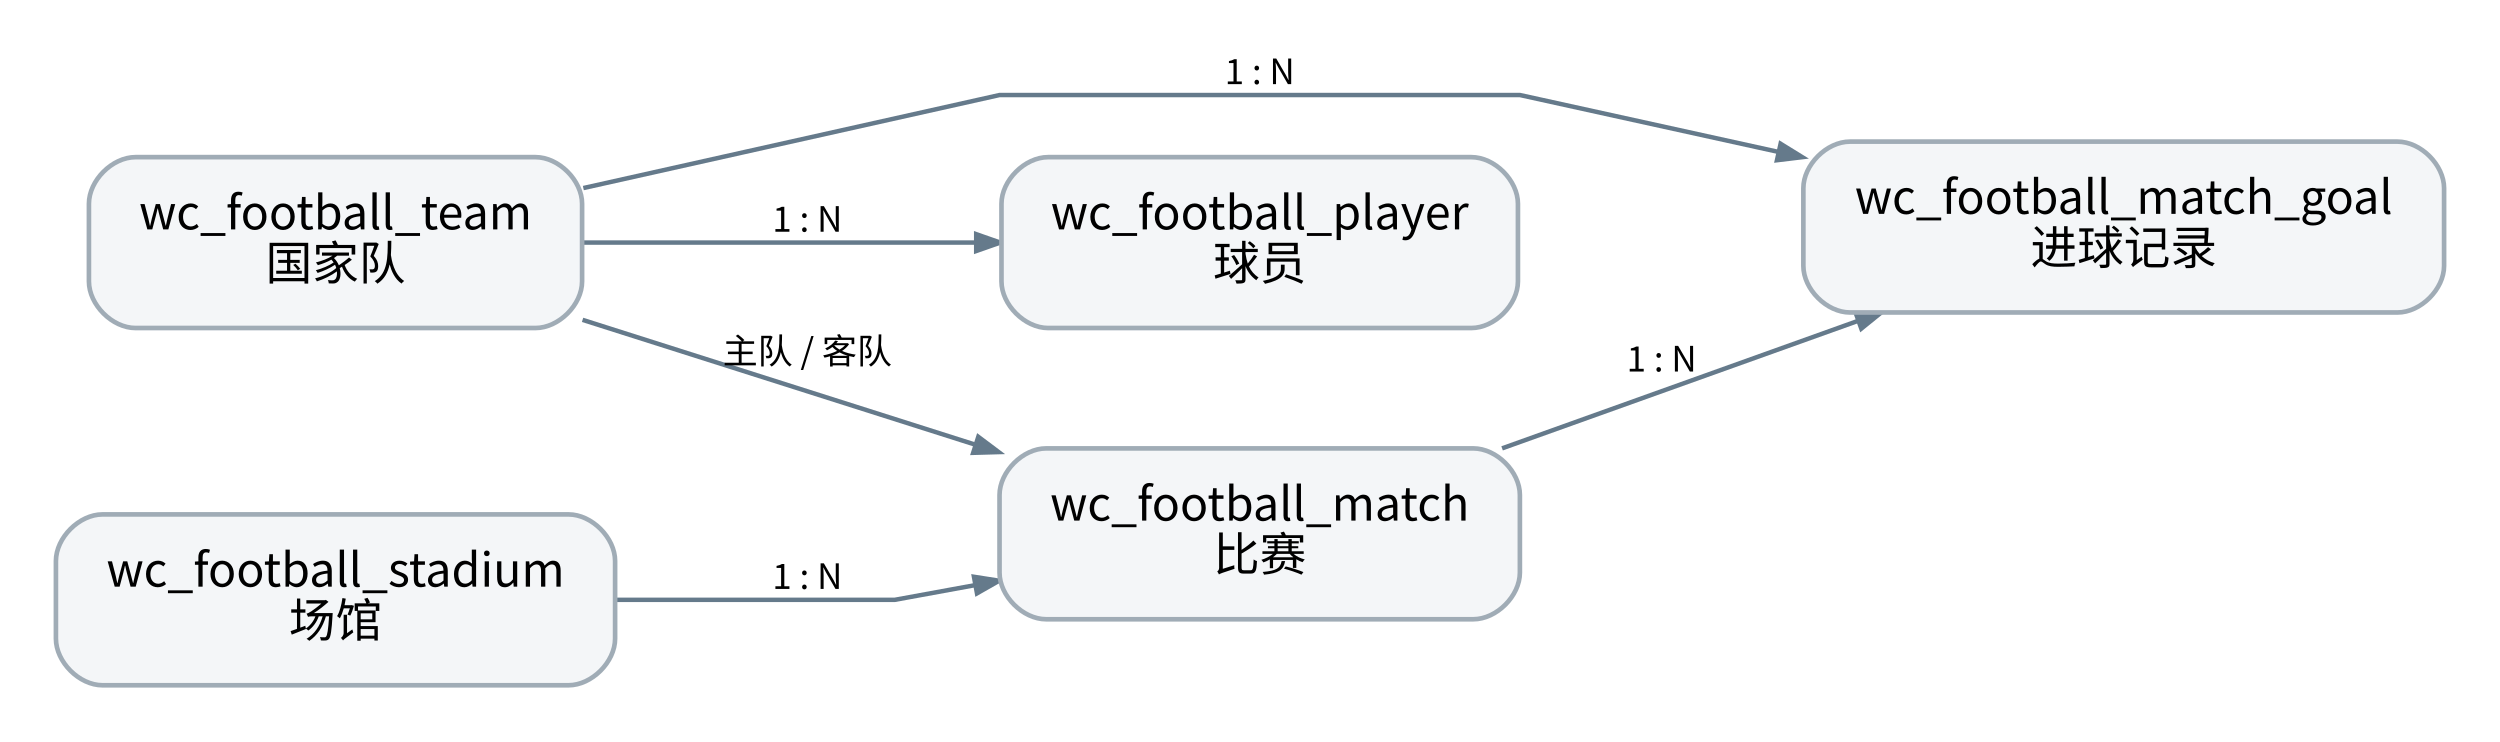
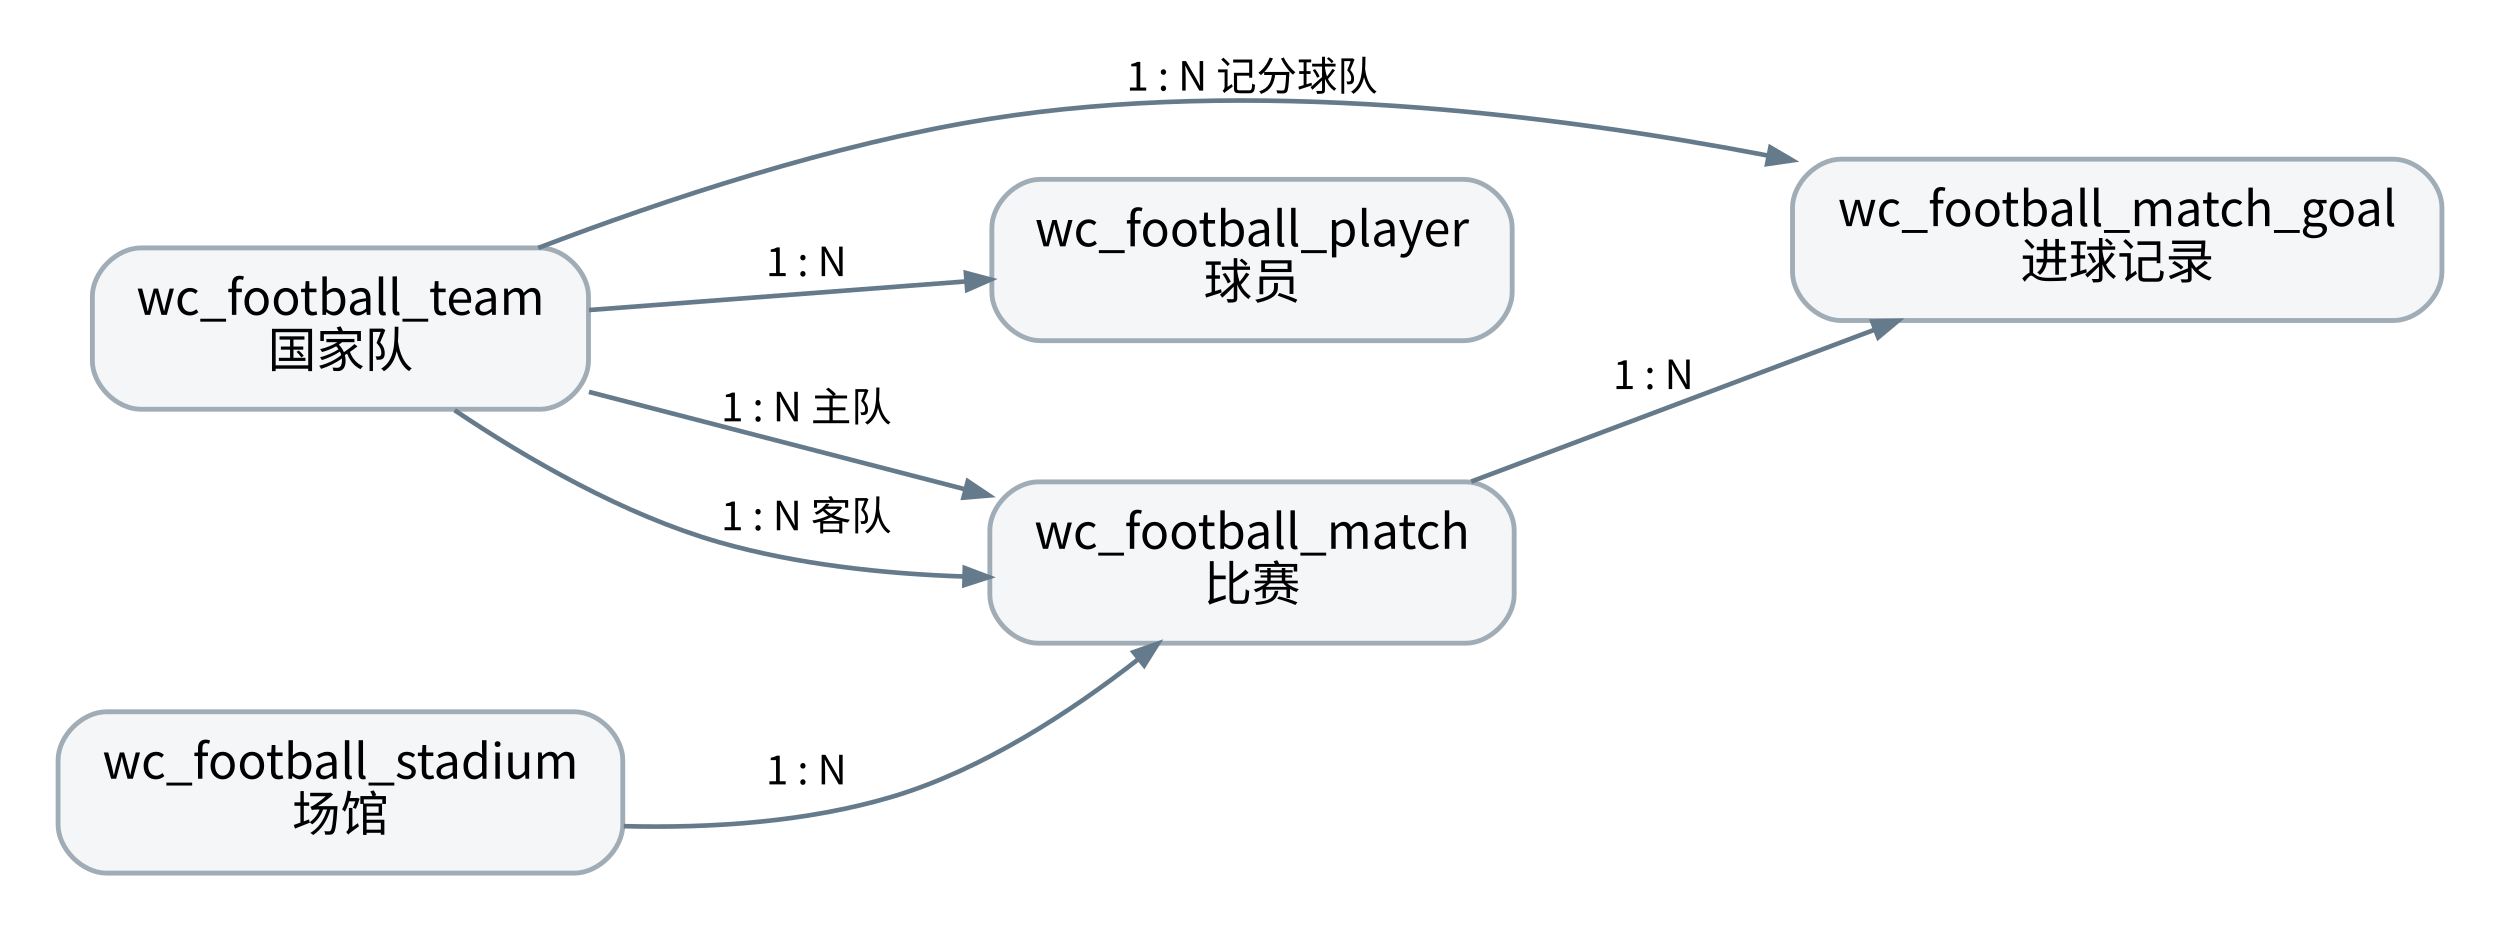
- <svg xmlns="http://www.w3.org/2000/svg" width="644pt" height="191pt" viewBox="0.00 0.00 643.80 190.80">
-   <g id="graph0" class="graph" transform="scale(1 1) rotate(0) translate(14.4 176.4)">
+ <svg xmlns="http://www.w3.org/2000/svg" width="620pt" height="231pt" viewBox="0.00 0.00 619.80 230.80">
+   <g id="graph0" class="graph" transform="scale(1 1) rotate(0) translate(14.4 216.4)">
+     <g id="node1" class="node">
+       <path fill="#f4f6f8" stroke="#a0acb6" stroke-width="1.2" d="M119.5,-155C119.5,-155 20.5,-155 20.5,-155 14.5,-155 8.5,-149 8.5,-143 8.5,-143 8.5,-127 8.5,-127 8.5,-121 14.5,-115 20.5,-115 20.5,-115 119.5,-115 119.5,-115 125.5,-115 131.5,-121 131.5,-127 131.5,-127 131.5,-143 131.5,-143 131.5,-149 125.5,-155 119.5,-155" />
+       <text text-anchor="middle" x="70" y="-138.4" font-family="Noto Sans CJK SC" font-size="12.00">wc_football_team</text>
+       <text text-anchor="middle" x="70" y="-125.4" font-family="Noto Sans CJK SC" font-size="12.00">国家队</text>
+     </g>
+     <g id="node2" class="node">
+       <path fill="#f4f6f8" stroke="#a0acb6" stroke-width="1.2" d="M348.5,-172C348.5,-172 243.5,-172 243.5,-172 237.5,-172 231.5,-166 231.5,-160 231.5,-160 231.5,-144 231.5,-144 231.5,-138 237.5,-132 243.5,-132 243.5,-132 348.5,-132 348.5,-132 354.5,-132 360.5,-138 360.5,-144 360.5,-144 360.5,-160 360.5,-160 360.5,-166 354.5,-172 348.5,-172" />
+       <text text-anchor="middle" x="296" y="-155.4" font-family="Noto Sans CJK SC" font-size="12.00">wc_football_player</text>
+       <text text-anchor="middle" x="296" y="-142.4" font-family="Noto Sans CJK SC" font-size="12.00">球员</text>
+     </g>
    <g id="edge1" class="edge">
-       <path fill="none" stroke="#657a8b" stroke-width="1.15" d="M135.62,-114C166.73,-114 204.48,-114 236.8,-114" />
-       <polygon fill="#657a8b" stroke="#657a8b" stroke-width="1.15" points="236.99,-116.17 243.19,-114 236.99,-111.83 236.99,-116.17" />
-       <text text-anchor="middle" x="193.5" y="-116.8" font-family="Noto Sans CJK SC" font-size="9.00">1 : N</text>
+       <path fill="none" stroke="#657a8b" stroke-width="1.15" d="M131.62,-139.6C160.41,-141.79 194.98,-144.41 224.89,-146.68" />
+       <polygon fill="#657a8b" stroke="#657a8b" stroke-width="1.15" points="225.06,-148.8 231.2,-147.16 225.38,-144.61 225.06,-148.8" />
+       <text text-anchor="middle" x="185.5" y="-148" font-family="Noto Sans CJK SC" font-size="10.00">1 : N</text>
+     </g>
+     <g id="node4" class="node">
+       <path fill="#f4f6f8" stroke="#a0acb6" stroke-width="1.2" d="M349,-97C349,-97 243,-97 243,-97 237,-97 231,-91 231,-85 231,-85 231,-69 231,-69 231,-63 237,-57 243,-57 243,-57 349,-57 349,-57 355,-57 361,-63 361,-69 361,-69 361,-85 361,-85 361,-91 355,-97 349,-97" />
+       <text text-anchor="middle" x="296" y="-80.4" font-family="Noto Sans CJK SC" font-size="12.00">wc_football_match</text>
+       <text text-anchor="middle" x="296" y="-67.4" font-family="Noto Sans CJK SC" font-size="12.00">比赛</text>
    </g>
    <g id="edge2" class="edge">
-       <path fill="none" stroke="#657a8b" stroke-width="1.15" d="M135.62,-94.1C166.73,-84.21 204.49,-72.21 236.81,-61.94" />
-       <polygon fill="#657a8b" stroke="#657a8b" stroke-width="1.15" points="237.53,-63.99 242.78,-60.05 236.21,-59.86 237.53,-63.99" />
-       <text text-anchor="middle" x="193.5" y="-82.8" font-family="Noto Sans CJK SC" font-size="9.00">主队 / 客队</text>
+       <path fill="none" stroke="#657a8b" stroke-width="1.15" d="M131.62,-119.3C160.41,-111.85 194.98,-102.9 224.89,-95.15" />
+       <polygon fill="#657a8b" stroke="#657a8b" stroke-width="1.15" points="225.53,-97.16 230.81,-93.62 224.47,-93.09 225.53,-97.16" />
+       <text text-anchor="middle" x="185.5" y="-112" font-family="Noto Sans CJK SC" font-size="10.00">1 : N 主队</text>
+     </g>
+     <g id="edge3" class="edge">
+       <path fill="none" stroke="#657a8b" stroke-width="1.15" d="M98.32,-114.75C116.06,-102.82 140.23,-88.78 164,-82 183.24,-76.51 204.71,-74.2 224.62,-73.53" />
+       <polygon fill="#657a8b" stroke="#657a8b" stroke-width="1.15" points="224.79,-75.63 230.74,-73.38 224.69,-71.43 224.79,-75.63" />
+       <text text-anchor="middle" x="185.5" y="-85" font-family="Noto Sans CJK SC" font-size="10.00">1 : N 客队</text>
+     </g>
+     <g id="node5" class="node">
+       <path fill="#f4f6f8" stroke="#a0acb6" stroke-width="1.2" d="M579,-177C579,-177 442,-177 442,-177 436,-177 430,-171 430,-165 430,-165 430,-149 430,-149 430,-143 436,-137 442,-137 442,-137 579,-137 579,-137 585,-137 591,-143 591,-149 591,-149 591,-165 591,-165 591,-171 585,-177 579,-177" />
+       <text text-anchor="middle" x="510.5" y="-160.4" font-family="Noto Sans CJK SC" font-size="12.00">wc_football_match_goal</text>
+       <text text-anchor="middle" x="510.5" y="-147.4" font-family="Noto Sans CJK SC" font-size="12.00">进球记录</text>
+     </g>
+     <g id="edge6" class="edge">
+       <path fill="none" stroke="#657a8b" stroke-width="1.15" d="M119.04,-155C150.32,-166.92 192.34,-180.88 231,-187 295.42,-197.2 368.77,-188.48 424.03,-177.87" />
+       <polygon fill="#657a8b" stroke="#657a8b" stroke-width="1.15" points="424.51,-179.91 429.99,-176.7 423.7,-175.79 424.51,-179.91" />
+       <text text-anchor="middle" x="296" y="-194" font-family="Noto Sans CJK SC" font-size="10.00">1 : N 记分球队</text>
+     </g>
+     <g id="node3" class="node">
+       <path fill="#f4f6f8" stroke="#a0acb6" stroke-width="1.2" d="M128,-40C128,-40 12,-40 12,-40 6,-40 0,-34 0,-28 0,-28 0,-12 0,-12 0,-6 6,0 12,0 12,0 128,0 128,0 134,0 140,-6 140,-12 140,-12 140,-28 140,-28 140,-34 134,-40 128,-40" />
+       <text text-anchor="middle" x="70" y="-23.4" font-family="Noto Sans CJK SC" font-size="12.00">wc_football_stadium</text>
+       <text text-anchor="middle" x="70" y="-10.4" font-family="Noto Sans CJK SC" font-size="12.00">场馆</text>
+     </g>
+     <g id="edge4" class="edge">
+       <path fill="none" stroke="#657a8b" stroke-width="1.15" d="M140.26,-11.64C162.01,-11.08 185.85,-12.66 207,-19 229.4,-25.72 251.36,-40.18 267.74,-52.98" />
+       <polygon fill="#657a8b" stroke="#657a8b" stroke-width="1.15" points="266.64,-54.79 272.64,-56.89 269.26,-51.51 266.64,-54.79" />
+       <text text-anchor="middle" x="185.5" y="-22" font-family="Noto Sans CJK SC" font-size="10.00">1 : N</text>
    </g>
    <g id="edge5" class="edge">
-       <path fill="none" stroke="#657a8b" stroke-width="1.15" d="M135.82,-128.04C184.25,-138.87 243,-152 243,-152 243,-152 377,-152 377,-152 377,-152 408.87,-144.99 443.66,-137.33" />
-       <polygon fill="#657a8b" stroke="#657a8b" stroke-width="1.15" points="444.14,-139.45 449.73,-136 443.2,-135.21 444.14,-139.45" />
-       <text text-anchor="middle" x="310" y="-154.8" font-family="Noto Sans CJK SC" font-size="9.00">1 : N</text>
-     </g>
-     <g id="edge3" class="edge">
-       <path fill="none" stroke="#657a8b" stroke-width="1.15" d="M144.08,-22C179.97,-22 216,-22 216,-22 216,-22 224.68,-23.59 236.73,-25.79" />
-       <polygon fill="#657a8b" stroke="#657a8b" stroke-width="1.15" points="236.41,-27.94 242.9,-26.92 237.19,-23.67 236.41,-27.94" />
-       <text text-anchor="middle" x="193.5" y="-24.8" font-family="Noto Sans CJK SC" font-size="9.00">1 : N</text>
-     </g>
-     <g id="edge4" class="edge">
-       <path fill="none" stroke="#657a8b" stroke-width="1.15" d="M372.42,-61.01C400.85,-71.19 434.72,-83.33 463.88,-93.77" />
-       <polygon fill="#657a8b" stroke="#657a8b" stroke-width="1.15" points="463.46,-95.93 470.03,-95.98 464.92,-91.84 463.46,-95.93" />
-       <text text-anchor="middle" x="413.5" y="-80.8" font-family="Noto Sans CJK SC" font-size="9.00">1 : N</text>
-     </g>
-     <g id="node1" class="node">
-       <path fill="#f4f6f8" stroke="#a0acb6" stroke-width="1.2" d="M123.5,-136C123.5,-136 20.5,-136 20.5,-136 14.5,-136 8.5,-130 8.5,-124 8.5,-124 8.5,-104 8.5,-104 8.5,-98 14.5,-92 20.5,-92 20.5,-92 123.5,-92 123.5,-92 129.5,-92 135.5,-98 135.5,-104 135.5,-104 135.5,-124 135.5,-124 135.5,-130 129.5,-136 123.5,-136" />
-       <text text-anchor="middle" x="72" y="-117.4" font-family="Noto Sans CJK SC" font-size="12.00">wc_football_team</text>
-       <text text-anchor="middle" x="72" y="-104.4" font-family="Noto Sans CJK SC" font-size="12.00">国家队</text>
-     </g>
-     <g id="node2" class="node">
-       <path fill="#f4f6f8" stroke="#a0acb6" stroke-width="1.2" d="M364.5,-136C364.5,-136 255.5,-136 255.5,-136 249.5,-136 243.5,-130 243.5,-124 243.5,-124 243.5,-104 243.5,-104 243.5,-98 249.5,-92 255.5,-92 255.5,-92 364.5,-92 364.5,-92 370.5,-92 376.5,-98 376.5,-104 376.5,-104 376.5,-124 376.5,-124 376.5,-130 370.5,-136 364.5,-136" />
-       <text text-anchor="middle" x="310" y="-117.4" font-family="Noto Sans CJK SC" font-size="12.00">wc_football_player</text>
-       <text text-anchor="middle" x="310" y="-104.4" font-family="Noto Sans CJK SC" font-size="12.00">球员</text>
-     </g>
-     <g id="node3" class="node">
-       <path fill="#f4f6f8" stroke="#a0acb6" stroke-width="1.2" d="M132,-44C132,-44 12,-44 12,-44 6,-44 0,-38 0,-32 0,-32 0,-12 0,-12 0,-6 6,0 12,0 12,0 132,0 132,0 138,0 144,-6 144,-12 144,-12 144,-32 144,-32 144,-38 138,-44 132,-44" />
-       <text text-anchor="middle" x="72" y="-25.4" font-family="Noto Sans CJK SC" font-size="12.00">wc_football_stadium</text>
-       <text text-anchor="middle" x="72" y="-12.4" font-family="Noto Sans CJK SC" font-size="12.00">场馆</text>
-     </g>
-     <g id="node4" class="node">
-       <path fill="#f4f6f8" stroke="#a0acb6" stroke-width="1.2" d="M365,-61C365,-61 255,-61 255,-61 249,-61 243,-55 243,-49 243,-49 243,-29 243,-29 243,-23 249,-17 255,-17 255,-17 365,-17 365,-17 371,-17 377,-23 377,-29 377,-29 377,-49 377,-49 377,-55 371,-61 365,-61" />
-       <text text-anchor="middle" x="310" y="-42.4" font-family="Noto Sans CJK SC" font-size="12.00">wc_football_match</text>
-       <text text-anchor="middle" x="310" y="-29.4" font-family="Noto Sans CJK SC" font-size="12.00">比赛</text>
-     </g>
-     <g id="node5" class="node">
-       <path fill="#f4f6f8" stroke="#a0acb6" stroke-width="1.2" d="M603,-140C603,-140 462,-140 462,-140 456,-140 450,-134 450,-128 450,-128 450,-108 450,-108 450,-102 456,-96 462,-96 462,-96 603,-96 603,-96 609,-96 615,-102 615,-108 615,-108 615,-128 615,-128 615,-134 609,-140 603,-140" />
-       <text text-anchor="middle" x="532.5" y="-121.4" font-family="Noto Sans CJK SC" font-size="12.00">wc_football_match_goal</text>
-       <text text-anchor="middle" x="532.5" y="-108.4" font-family="Noto Sans CJK SC" font-size="12.00">进球记录</text>
+       <path fill="none" stroke="#657a8b" stroke-width="1.15" d="M350.35,-97.08C380.79,-108.54 419,-122.93 450.36,-134.73" />
+       <polygon fill="#657a8b" stroke="#657a8b" stroke-width="1.15" points="449.77,-136.76 456.13,-136.91 451.25,-132.83 449.77,-136.76" />
+       <text text-anchor="middle" x="395.5" y="-120" font-family="Noto Sans CJK SC" font-size="10.00">1 : N</text>
    </g>
  </g>
</svg>
